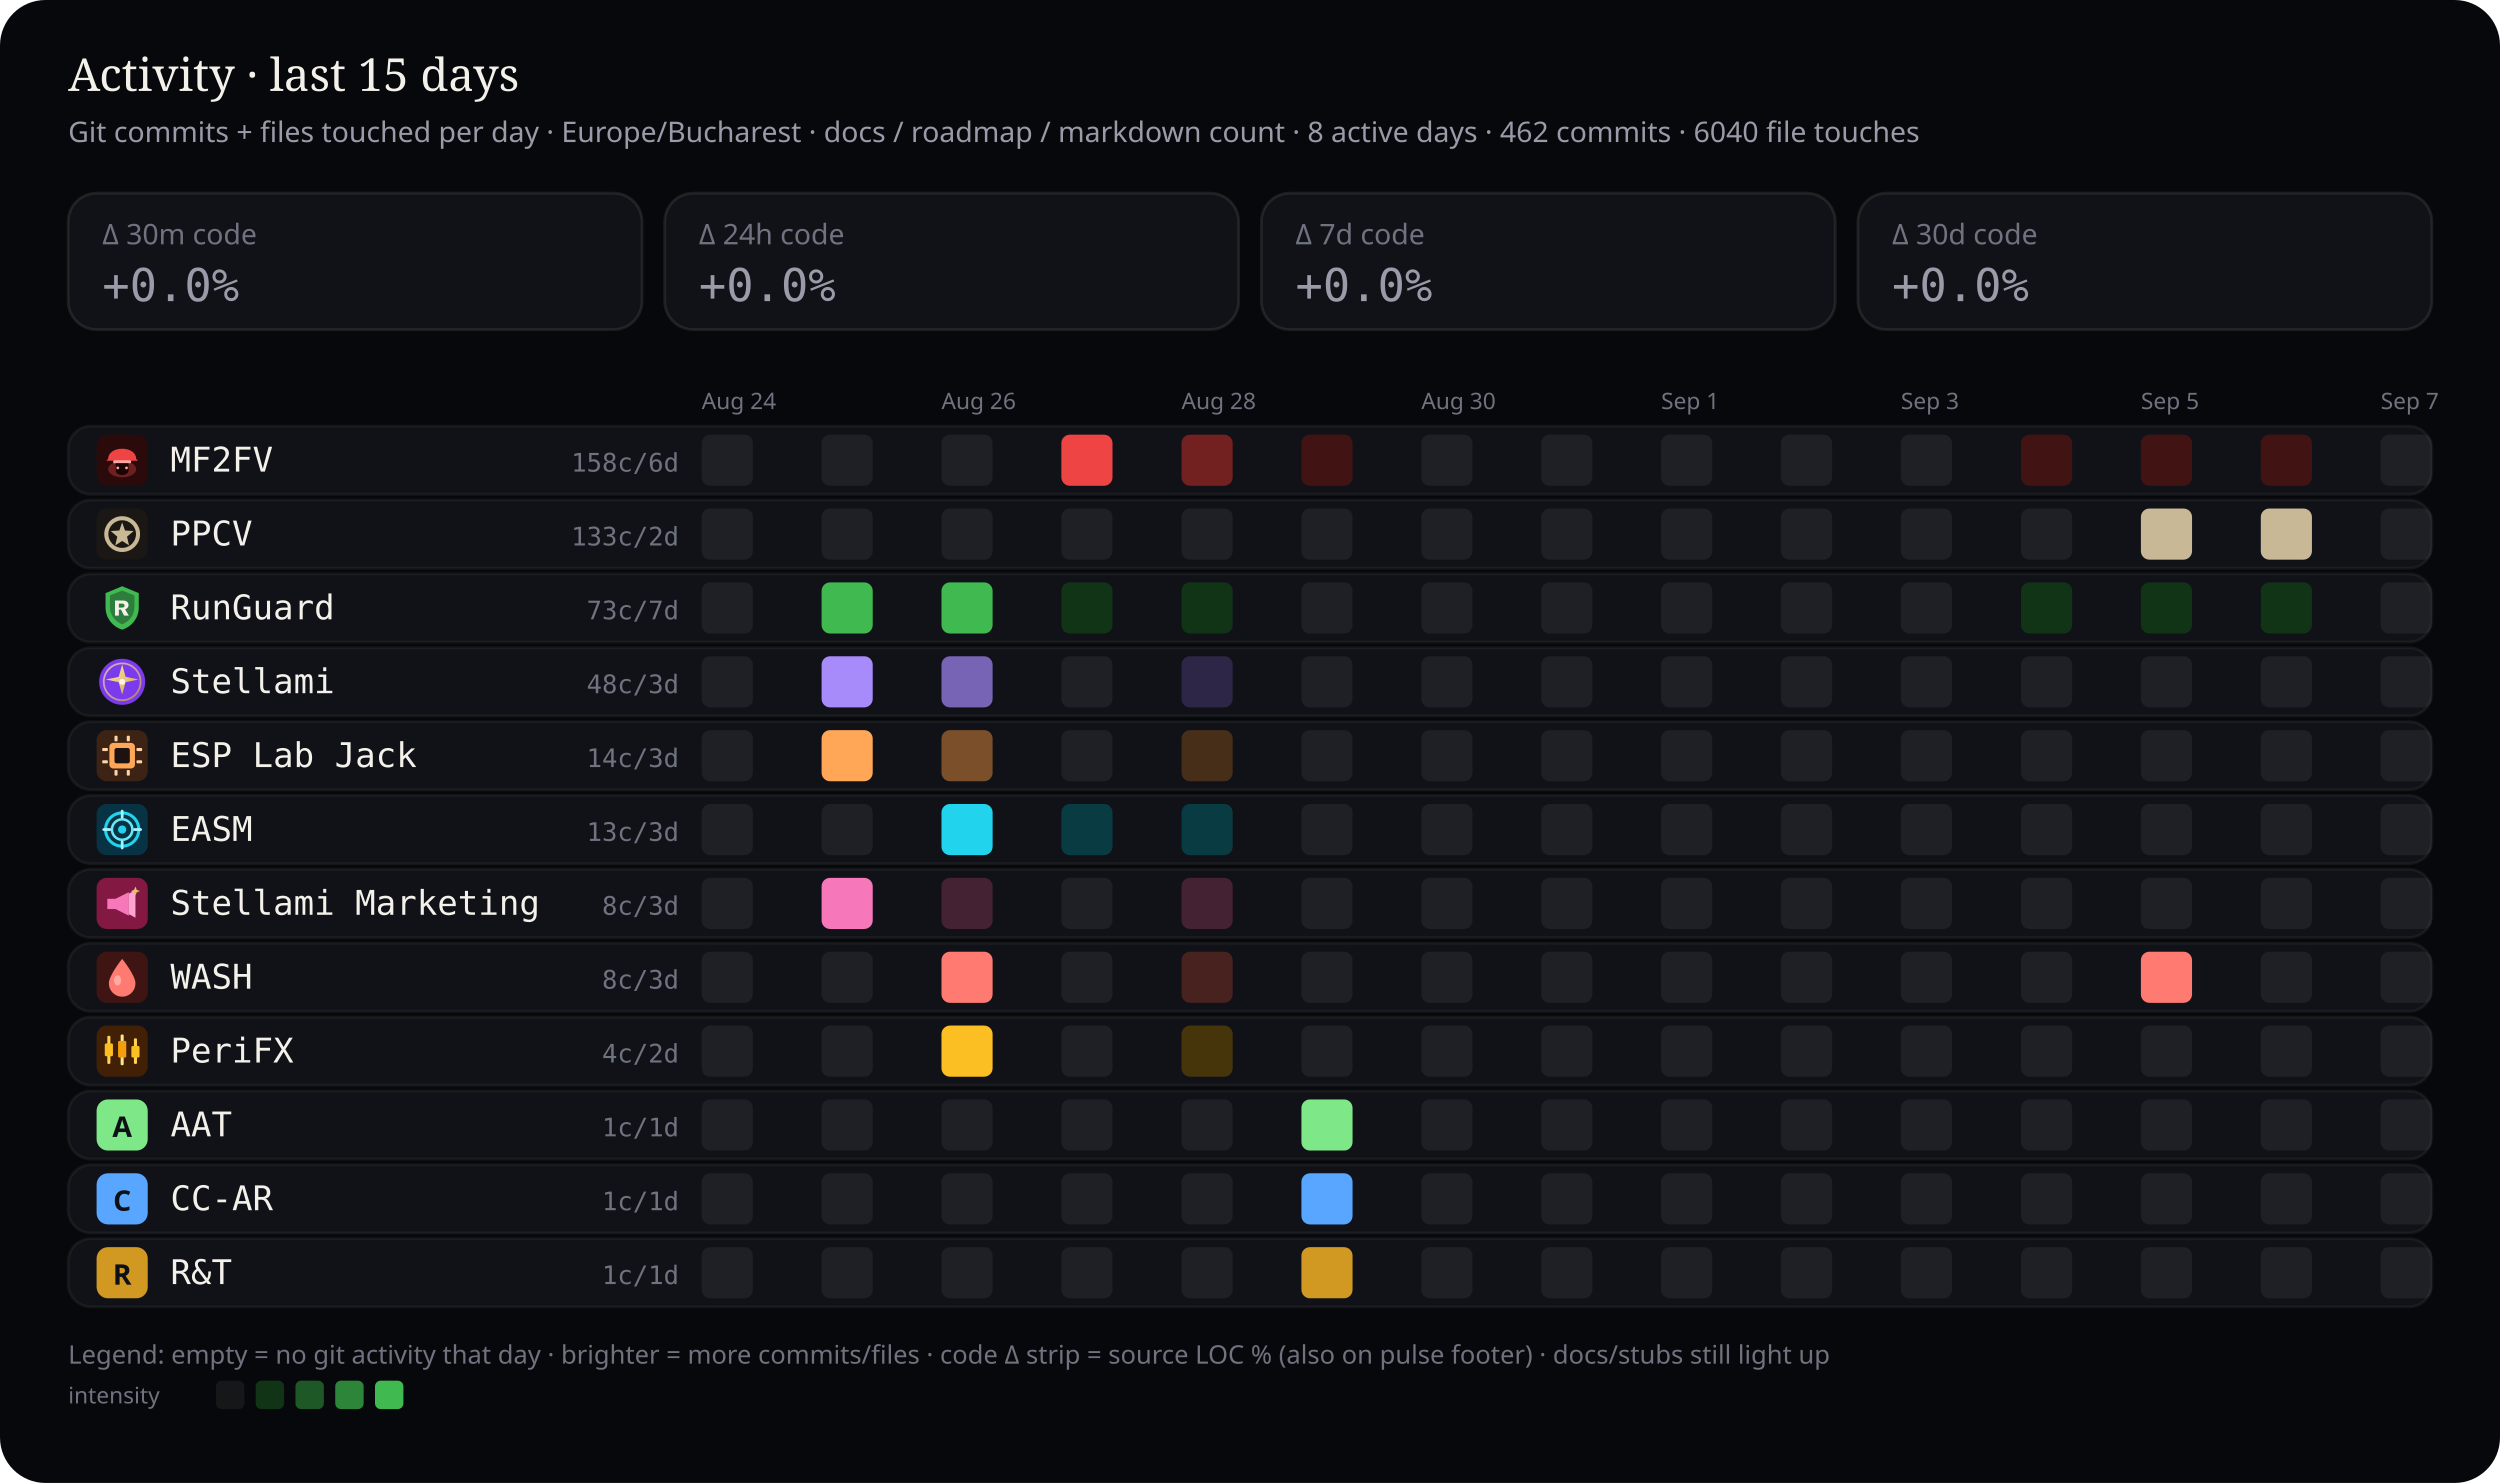
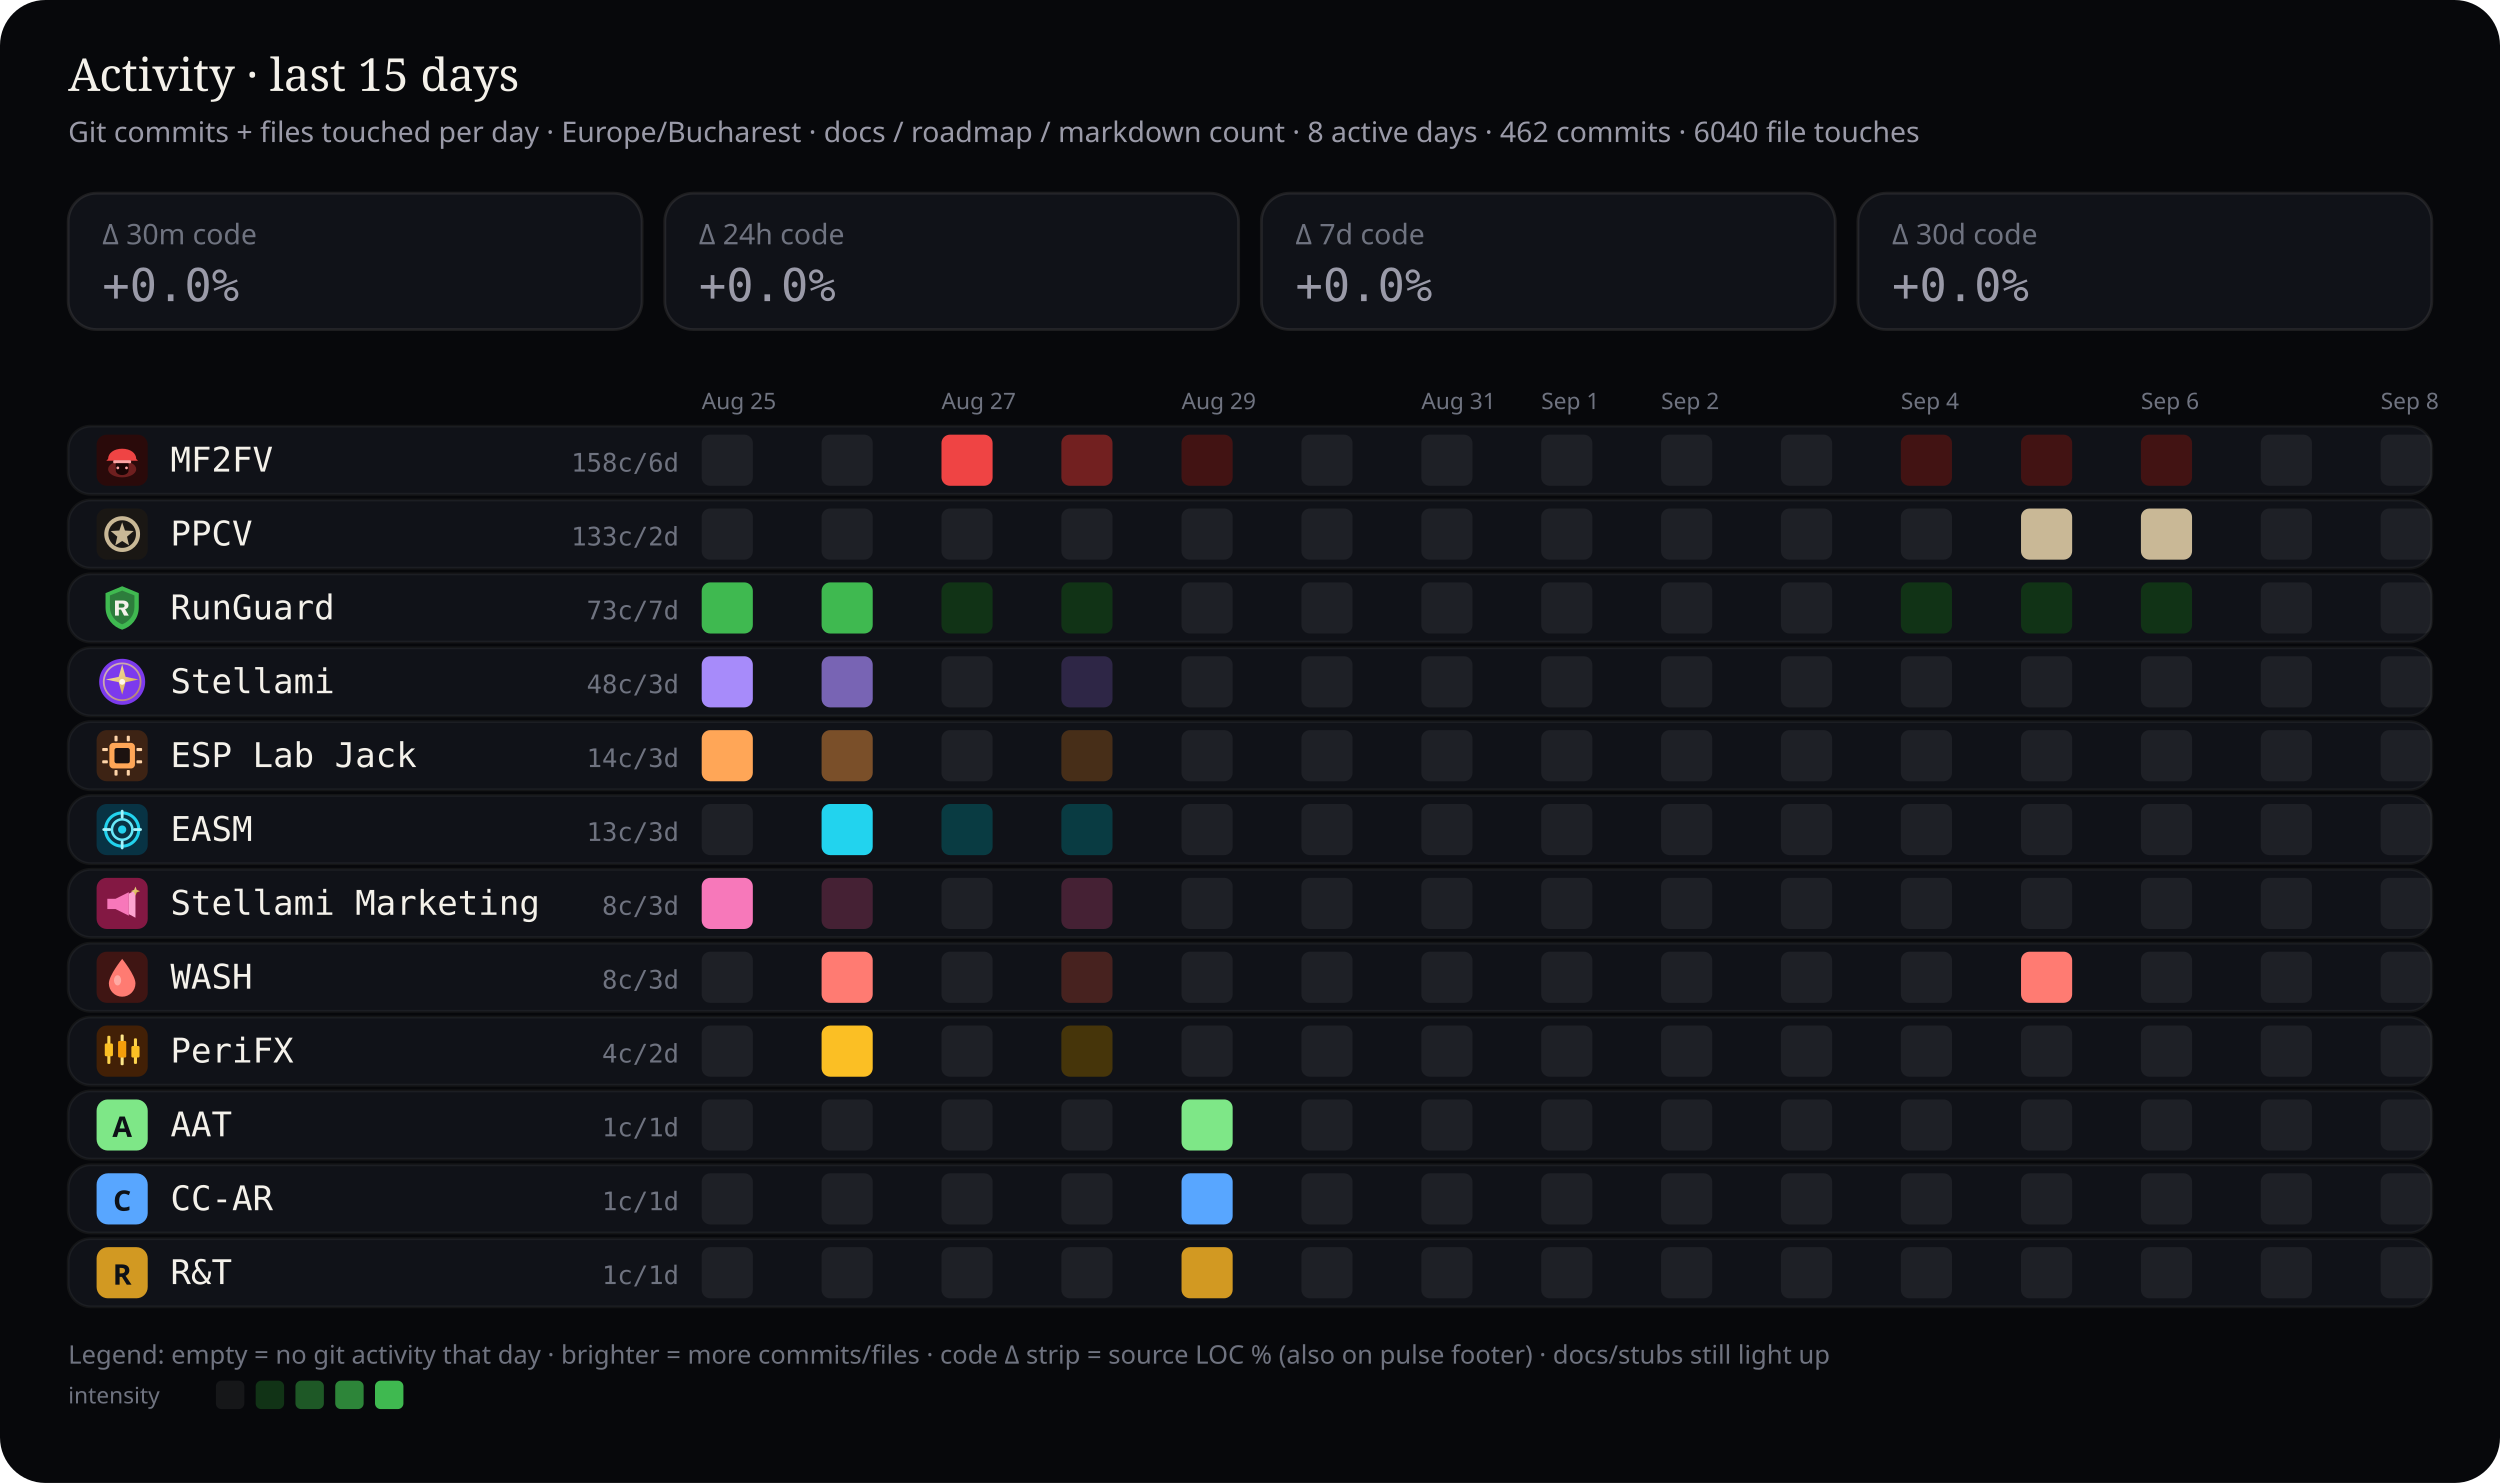
<svg xmlns="http://www.w3.org/2000/svg" viewBox="0 0 880 522" width="880" height="522" role="img" aria-label="Work activity last 15 days by stream — commits and files touched">
  <rect width="880" height="522" rx="16" fill="#07080b" />
  <text x="24" y="32" fill="#f4f1ea" font-size="16" font-family="ui-serif, Georgia, serif">Activity · last 15 days</text>
  <text x="24" y="50" fill="#9a9aa8" font-size="10" font-family="ui-sans-serif, system-ui, sans-serif">Git commits + files touched per day · Europe/Bucharest · docs / roadmap / markdown count · 8 active days · 462 commits · 6040 file touches</text>
  <defs>
    <clipPath id="wc-stream-label">
      <rect x="60.0" y="0" width="132.5" height="522" />
    </clipPath>
  </defs>
  <rect x="24" y="68" width="202" height="48" rx="10" fill="#101218" stroke="rgba(232,228,214,0.10)" />
  <text x="36" y="86" fill="#6f7380" font-size="10" font-family="ui-sans-serif, system-ui, sans-serif">Δ 30m code</text>
  <text x="36" y="106" fill="#9a9aa8" font-size="16" font-family="ui-monospace, SFMono-Regular, monospace">+0.0%</text>
  <rect x="234" y="68" width="202" height="48" rx="10" fill="#101218" stroke="rgba(232,228,214,0.10)" />
  <text x="246" y="86" fill="#6f7380" font-size="10" font-family="ui-sans-serif, system-ui, sans-serif">Δ 24h code</text>
  <text x="246" y="106" fill="#9a9aa8" font-size="16" font-family="ui-monospace, SFMono-Regular, monospace">+0.0%</text>
  <rect x="444" y="68" width="202" height="48" rx="10" fill="#101218" stroke="rgba(232,228,214,0.10)" />
  <text x="456" y="86" fill="#6f7380" font-size="10" font-family="ui-sans-serif, system-ui, sans-serif">Δ 7d code</text>
  <text x="456" y="106" fill="#9a9aa8" font-size="16" font-family="ui-monospace, SFMono-Regular, monospace">+0.0%</text>
  <rect x="654" y="68" width="202" height="48" rx="10" fill="#101218" stroke="rgba(232,228,214,0.10)" />
  <text x="666" y="86" fill="#6f7380" font-size="10" font-family="ui-sans-serif, system-ui, sans-serif">Δ 30d code</text>
  <text x="666" y="106" fill="#9a9aa8" font-size="16" font-family="ui-monospace, SFMono-Regular, monospace">+0.0%</text>
-   <text x="247.0" y="144" fill="#6f7380" font-size="8" font-family="ui-sans-serif, system-ui, sans-serif">Aug 24</text>
-   <text x="331.4" y="144" fill="#6f7380" font-size="8" font-family="ui-sans-serif, system-ui, sans-serif">Aug 26</text>
-   <text x="415.9" y="144" fill="#6f7380" font-size="8" font-family="ui-sans-serif, system-ui, sans-serif">Aug 28</text>
-   <text x="500.3" y="144" fill="#6f7380" font-size="8" font-family="ui-sans-serif, system-ui, sans-serif">Aug 30</text>
-   <text x="584.7" y="144" fill="#6f7380" font-size="8" font-family="ui-sans-serif, system-ui, sans-serif">Sep 1</text>
-   <text x="669.1" y="144" fill="#6f7380" font-size="8" font-family="ui-sans-serif, system-ui, sans-serif">Sep 3</text>
-   <text x="753.6" y="144" fill="#6f7380" font-size="8" font-family="ui-sans-serif, system-ui, sans-serif">Sep 5</text>
-   <text x="838.0" y="144" fill="#6f7380" font-size="8" font-family="ui-sans-serif, system-ui, sans-serif">Sep 7</text>
+   <text x="247.0" y="144" fill="#6f7380" font-size="8" font-family="ui-sans-serif, system-ui, sans-serif">Aug 25</text>
+   <text x="331.4" y="144" fill="#6f7380" font-size="8" font-family="ui-sans-serif, system-ui, sans-serif">Aug 27</text>
+   <text x="415.9" y="144" fill="#6f7380" font-size="8" font-family="ui-sans-serif, system-ui, sans-serif">Aug 29</text>
+   <text x="500.3" y="144" fill="#6f7380" font-size="8" font-family="ui-sans-serif, system-ui, sans-serif">Aug 31</text>
+   <text x="542.5" y="144" fill="#6f7380" font-size="8" font-family="ui-sans-serif, system-ui, sans-serif">Sep 1</text>
+   <text x="584.7" y="144" fill="#6f7380" font-size="8" font-family="ui-sans-serif, system-ui, sans-serif">Sep 2</text>
+   <text x="669.1" y="144" fill="#6f7380" font-size="8" font-family="ui-sans-serif, system-ui, sans-serif">Sep 4</text>
+   <text x="753.6" y="144" fill="#6f7380" font-size="8" font-family="ui-sans-serif, system-ui, sans-serif">Sep 6</text>
+   <text x="838.0" y="144" fill="#6f7380" font-size="8" font-family="ui-sans-serif, system-ui, sans-serif">Sep 8</text>
  <rect x="24" y="150" width="832" height="24" rx="8" fill="#101218" stroke="rgba(232,228,214,0.06)" />
  <g id="stream_logo_mf2fv" class="stream_logo" data-stream="mf2fv" transform="translate(34.0,153.0) scale(0.9)" opacity="1.0">
    <rect width="20" height="20" rx="4" fill="#2a0a0a" />
    <ellipse cx="10" cy="13.5" rx="5.5" ry="3.2" fill="#ef4444" opacity=".35" />
    <path fill="#ef4444" d="M4.5 9.5 C4.5 7.2 6.8 5.5 10 5.5 S15.5 7.2 15.5 9.5 L16.2 10.2 H3.8 Z" />
    <rect x="6.5" y="10" width="7" height="1.2" rx="0.4" fill="#fca5a5" />
    <path fill="#1a0505" d="M7.5 11.2 h5 v2.8 c0 1-1.1 1.8-2.5 1.8 s-2.5-.8-2.5-1.8 v-2.8z" />
    <circle cx="8.3" cy="13" r="0.55" fill="#fca5a5" />
    <circle cx="11.7" cy="13" r="0.55" fill="#fca5a5" />
  </g>
  <use class="stream_logo" data-stream="mf2fv" href="#stream_logo_mf2fv" x="34.0" y="153.0" width="18" height="18" opacity="0" />
  <text x="60" y="166" fill="#f4f1ea" font-size="12" font-family="ui-monospace, SFMono-Regular, monospace" clip-path="url(#wc-stream-label)">MF2FV</text>
  <text x="239" y="166" fill="#6f7380" font-size="9" text-anchor="end" font-family="ui-monospace, SFMono-Regular, monospace">158c/6d</text>
  <rect x="247.0" y="153.0" width="18.0" height="18.0" rx="3" fill="rgba(255,255,255,0.06)" />
  <rect x="289.2" y="153.0" width="18.0" height="18.0" rx="3" fill="rgba(255,255,255,0.06)" />
-   <rect x="331.4" y="153.0" width="18.0" height="18.0" rx="3" fill="rgba(255,255,255,0.06)" />
-   <rect x="373.6" y="153.0" width="18.0" height="18.0" rx="3" fill="#ef4444" />
-   <rect x="415.9" y="153.0" width="18.0" height="18.0" rx="3" fill="#722020" />
-   <rect x="458.1" y="153.0" width="18.0" height="18.0" rx="3" fill="#421313" />
+   <rect x="331.4" y="153.0" width="18.0" height="18.0" rx="3" fill="#ef4444" />
+   <rect x="373.6" y="153.0" width="18.0" height="18.0" rx="3" fill="#722020" />
+   <rect x="415.9" y="153.0" width="18.0" height="18.0" rx="3" fill="#421313" />
+   <rect x="458.1" y="153.0" width="18.0" height="18.0" rx="3" fill="rgba(255,255,255,0.06)" />
  <rect x="500.3" y="153.0" width="18.0" height="18.0" rx="3" fill="rgba(255,255,255,0.06)" />
  <rect x="542.5" y="153.0" width="18.0" height="18.0" rx="3" fill="rgba(255,255,255,0.06)" />
  <rect x="584.7" y="153.0" width="18.0" height="18.0" rx="3" fill="rgba(255,255,255,0.06)" />
  <rect x="626.9" y="153.0" width="18.0" height="18.0" rx="3" fill="rgba(255,255,255,0.06)" />
-   <rect x="669.1" y="153.0" width="18.0" height="18.0" rx="3" fill="rgba(255,255,255,0.06)" />
+   <rect x="669.1" y="153.0" width="18.0" height="18.0" rx="3" fill="#421313" />
  <rect x="711.4" y="153.0" width="18.0" height="18.0" rx="3" fill="#421313" />
  <rect x="753.6" y="153.0" width="18.0" height="18.0" rx="3" fill="#421313" />
-   <rect x="795.8" y="153.0" width="18.0" height="18.0" rx="3" fill="#421313" />
+   <rect x="795.8" y="153.0" width="18.0" height="18.0" rx="3" fill="rgba(255,255,255,0.06)" />
  <rect x="838.0" y="153.0" width="18.0" height="18.0" rx="3" fill="rgba(255,255,255,0.06)" />
  <rect x="24" y="176" width="832" height="24" rx="8" fill="#101218" stroke="rgba(232,228,214,0.06)" />
  <g id="stream_logo_ppcv" class="stream_logo" data-stream="ppcv" transform="translate(34.0,179.0) scale(0.9)" opacity="1.0">
    <rect width="20" height="20" rx="4" fill="#1a1714" />
    <circle cx="10" cy="10" r="6.2" fill="none" stroke="#c9b896" stroke-width="1.6" />
    <path fill="#c9b896" d="M10 5.4 L11.1 8.6 L14.5 8.8 L11.9 11 L12.7 14.4 L10 12.7 L7.3 14.4 L8.1 11 L5.5 8.8 L8.9 8.6 Z" />
  </g>
  <use class="stream_logo" data-stream="ppcv" href="#stream_logo_ppcv" x="34.0" y="179.0" width="18" height="18" opacity="0" />
  <text x="60" y="192" fill="#f4f1ea" font-size="12" font-family="ui-monospace, SFMono-Regular, monospace" clip-path="url(#wc-stream-label)">PPCV</text>
  <text x="239" y="192" fill="#6f7380" font-size="9" text-anchor="end" font-family="ui-monospace, SFMono-Regular, monospace">133c/2d</text>
  <rect x="247.0" y="179.0" width="18.0" height="18.0" rx="3" fill="rgba(255,255,255,0.06)" />
  <rect x="289.2" y="179.0" width="18.0" height="18.0" rx="3" fill="rgba(255,255,255,0.06)" />
  <rect x="331.4" y="179.0" width="18.0" height="18.0" rx="3" fill="rgba(255,255,255,0.06)" />
  <rect x="373.6" y="179.0" width="18.0" height="18.0" rx="3" fill="rgba(255,255,255,0.06)" />
  <rect x="415.9" y="179.0" width="18.0" height="18.0" rx="3" fill="rgba(255,255,255,0.06)" />
  <rect x="458.1" y="179.0" width="18.0" height="18.0" rx="3" fill="rgba(255,255,255,0.06)" />
  <rect x="500.3" y="179.0" width="18.0" height="18.0" rx="3" fill="rgba(255,255,255,0.06)" />
  <rect x="542.5" y="179.0" width="18.0" height="18.0" rx="3" fill="rgba(255,255,255,0.06)" />
  <rect x="584.7" y="179.0" width="18.0" height="18.0" rx="3" fill="rgba(255,255,255,0.06)" />
  <rect x="626.9" y="179.0" width="18.0" height="18.0" rx="3" fill="rgba(255,255,255,0.06)" />
  <rect x="669.1" y="179.0" width="18.0" height="18.0" rx="3" fill="rgba(255,255,255,0.06)" />
-   <rect x="711.4" y="179.0" width="18.0" height="18.0" rx="3" fill="rgba(255,255,255,0.06)" />
+   <rect x="711.4" y="179.0" width="18.0" height="18.0" rx="3" fill="#c9b896" />
  <rect x="753.6" y="179.0" width="18.0" height="18.0" rx="3" fill="#c9b896" />
-   <rect x="795.8" y="179.0" width="18.0" height="18.0" rx="3" fill="#c9b896" />
+   <rect x="795.8" y="179.0" width="18.0" height="18.0" rx="3" fill="rgba(255,255,255,0.06)" />
  <rect x="838.0" y="179.0" width="18.0" height="18.0" rx="3" fill="rgba(255,255,255,0.06)" />
  <rect x="24" y="202" width="832" height="24" rx="8" fill="#101218" stroke="rgba(232,228,214,0.06)" />
  <g id="stream_logo_runguard" class="stream_logo" data-stream="runguard" transform="translate(34.0,205.0) scale(0.9)" opacity="1.0">
    <path fill="#3fb950" d="M10 1.5 L16.5 4.2 V9.8 C16.5 14.1 13.6 17.4 10 18.5 C6.4 17.4 3.5 14.1 3.5 9.8 V4.2 Z" />
    <path fill="#0d1117" fill-opacity=".35" d="M10 3.2 L14.8 5.1 V9.7 C14.8 12.9 12.6 15.4 10 16.4 C7.4 15.4 5.2 12.9 5.2 9.7 V5.1 Z" />
    <path fill="#f4f1ea" d="M7.2 7.1h3.1c1.35 0 2.2.7 2.2 1.75 0 .85-.5 1.45-1.35 1.65L12.6 13h-1.85l-1.2-2.35H8.7V13H7.2V7.1zm1.5 1.2v1.55h1.35c.55 0 .9-.28.9-.75s-.35-.8-.9-.8H8.7z" />
  </g>
  <use class="stream_logo" data-stream="runguard" href="#stream_logo_runguard" x="34.0" y="205.0" width="18" height="18" opacity="0" />
  <text x="60" y="218" fill="#f4f1ea" font-size="12" font-family="ui-monospace, SFMono-Regular, monospace" clip-path="url(#wc-stream-label)">RunGuard</text>
  <text x="239" y="218" fill="#6f7380" font-size="9" text-anchor="end" font-family="ui-monospace, SFMono-Regular, monospace">73c/7d</text>
-   <rect x="247.0" y="205.0" width="18.0" height="18.0" rx="3" fill="rgba(255,255,255,0.06)" />
+   <rect x="247.0" y="205.0" width="18.0" height="18.0" rx="3" fill="#3fb950" />
  <rect x="289.2" y="205.0" width="18.0" height="18.0" rx="3" fill="#3fb950" />
-   <rect x="331.4" y="205.0" width="18.0" height="18.0" rx="3" fill="#3fb950" />
+   <rect x="331.4" y="205.0" width="18.0" height="18.0" rx="3" fill="#113316" />
  <rect x="373.6" y="205.0" width="18.0" height="18.0" rx="3" fill="#113316" />
-   <rect x="415.9" y="205.0" width="18.0" height="18.0" rx="3" fill="#113316" />
+   <rect x="415.9" y="205.0" width="18.0" height="18.0" rx="3" fill="rgba(255,255,255,0.06)" />
  <rect x="458.1" y="205.0" width="18.0" height="18.0" rx="3" fill="rgba(255,255,255,0.06)" />
  <rect x="500.3" y="205.0" width="18.0" height="18.0" rx="3" fill="rgba(255,255,255,0.06)" />
  <rect x="542.5" y="205.0" width="18.0" height="18.0" rx="3" fill="rgba(255,255,255,0.06)" />
  <rect x="584.7" y="205.0" width="18.0" height="18.0" rx="3" fill="rgba(255,255,255,0.06)" />
  <rect x="626.9" y="205.0" width="18.0" height="18.0" rx="3" fill="rgba(255,255,255,0.06)" />
-   <rect x="669.1" y="205.0" width="18.0" height="18.0" rx="3" fill="rgba(255,255,255,0.06)" />
+   <rect x="669.1" y="205.0" width="18.0" height="18.0" rx="3" fill="#113316" />
  <rect x="711.4" y="205.0" width="18.0" height="18.0" rx="3" fill="#113316" />
  <rect x="753.6" y="205.0" width="18.0" height="18.0" rx="3" fill="#113316" />
-   <rect x="795.8" y="205.0" width="18.0" height="18.0" rx="3" fill="#113316" />
+   <rect x="795.8" y="205.0" width="18.0" height="18.0" rx="3" fill="rgba(255,255,255,0.06)" />
  <rect x="838.0" y="205.0" width="18.0" height="18.0" rx="3" fill="rgba(255,255,255,0.06)" />
  <rect x="24" y="228" width="832" height="24" rx="8" fill="#101218" stroke="rgba(232,228,214,0.06)" />
  <g id="stream_logo_stellami" class="stream_logo" data-stream="stellami" transform="translate(34.0,231.0) scale(0.9)" opacity="1.0">
    <defs>
      <linearGradient id="stream_logo_stellami-stellami-gold" x1="0%" y1="0%" x2="100%" y2="100%">
        <stop offset="0%" stop-color="#f5e6a8" />
        <stop offset="55%" stop-color="#e8c57a" />
        <stop offset="100%" stop-color="#c9a227" />
      </linearGradient>
    </defs>
    <circle cx="10" cy="10" r="9" fill="#7c3aed" />
    <circle cx="10" cy="10" r="7.2" fill="none" stroke="url(#stream_logo_stellami-stellami-gold)" stroke-width="0.7" opacity=".7" />
    <path fill="url(#stream_logo_stellami-stellami-gold)" d="M10 3.2 L11.35 8.05 L16.4 9.1 L11.35 10.15 L10 15 L8.65 10.15 L3.6 9.1 L8.65 8.05 Z" />
    <circle cx="10" cy="10" r="1.15" fill="#fff8e8" />
  </g>
  <use class="stream_logo" data-stream="stellami" href="#stream_logo_stellami" x="34.0" y="231.0" width="18" height="18" opacity="0" />
  <text x="60" y="244" fill="#f4f1ea" font-size="12" font-family="ui-monospace, SFMono-Regular, monospace" clip-path="url(#wc-stream-label)">Stellami</text>
  <text x="239" y="244" fill="#6f7380" font-size="9" text-anchor="end" font-family="ui-monospace, SFMono-Regular, monospace">48c/3d</text>
-   <rect x="247.0" y="231.0" width="18.0" height="18.0" rx="3" fill="rgba(255,255,255,0.06)" />
-   <rect x="289.2" y="231.0" width="18.0" height="18.0" rx="3" fill="#a78bfa" />
-   <rect x="331.4" y="231.0" width="18.0" height="18.0" rx="3" fill="#7864b4" />
-   <rect x="373.6" y="231.0" width="18.0" height="18.0" rx="3" fill="rgba(255,255,255,0.06)" />
-   <rect x="415.9" y="231.0" width="18.0" height="18.0" rx="3" fill="#2e2646" />
+   <rect x="247.0" y="231.0" width="18.0" height="18.0" rx="3" fill="#a78bfa" />
+   <rect x="289.2" y="231.0" width="18.0" height="18.0" rx="3" fill="#7864b4" />
+   <rect x="331.4" y="231.0" width="18.0" height="18.0" rx="3" fill="rgba(255,255,255,0.06)" />
+   <rect x="373.6" y="231.0" width="18.0" height="18.0" rx="3" fill="#2e2646" />
+   <rect x="415.9" y="231.0" width="18.0" height="18.0" rx="3" fill="rgba(255,255,255,0.06)" />
  <rect x="458.1" y="231.0" width="18.0" height="18.0" rx="3" fill="rgba(255,255,255,0.06)" />
  <rect x="500.3" y="231.0" width="18.0" height="18.0" rx="3" fill="rgba(255,255,255,0.06)" />
  <rect x="542.5" y="231.0" width="18.0" height="18.0" rx="3" fill="rgba(255,255,255,0.06)" />
  <rect x="584.7" y="231.0" width="18.0" height="18.0" rx="3" fill="rgba(255,255,255,0.06)" />
  <rect x="626.9" y="231.0" width="18.0" height="18.0" rx="3" fill="rgba(255,255,255,0.06)" />
  <rect x="669.1" y="231.0" width="18.0" height="18.0" rx="3" fill="rgba(255,255,255,0.06)" />
  <rect x="711.4" y="231.0" width="18.0" height="18.0" rx="3" fill="rgba(255,255,255,0.06)" />
  <rect x="753.6" y="231.0" width="18.0" height="18.0" rx="3" fill="rgba(255,255,255,0.06)" />
  <rect x="795.8" y="231.0" width="18.0" height="18.0" rx="3" fill="rgba(255,255,255,0.06)" />
  <rect x="838.0" y="231.0" width="18.0" height="18.0" rx="3" fill="rgba(255,255,255,0.06)" />
  <rect x="24" y="254" width="832" height="24" rx="8" fill="#101218" stroke="rgba(232,228,214,0.06)" />
  <g id="stream_logo_esp-lab-jack" class="stream_logo" data-stream="esp-lab-jack" transform="translate(34.0,257.0) scale(0.9)" opacity="1.0">
    <rect width="20" height="20" rx="4" fill="#3d2314" />
    <rect x="5" y="5" width="10" height="10" rx="1.5" fill="#ffa657" />
    <rect x="7" y="7" width="6" height="6" rx="0.8" fill="#1c1210" />
    <rect x="2.2" y="7" width="2.2" height="1.2" rx="0.3" fill="#ffd4a8" />
    <rect x="2.2" y="11.8" width="2.2" height="1.2" rx="0.3" fill="#ffd4a8" />
    <rect x="15.6" y="7" width="2.2" height="1.2" rx="0.3" fill="#ffd4a8" />
    <rect x="15.6" y="11.8" width="2.2" height="1.2" rx="0.3" fill="#ffd4a8" />
    <rect x="7" y="2.2" width="1.2" height="2.2" rx="0.3" fill="#ffd4a8" />
    <rect x="11.8" y="2.2" width="1.2" height="2.2" rx="0.3" fill="#ffd4a8" />
    <rect x="7" y="15.6" width="1.2" height="2.2" rx="0.3" fill="#ffd4a8" />
    <rect x="11.8" y="15.6" width="1.2" height="2.2" rx="0.3" fill="#ffd4a8" />
  </g>
  <use class="stream_logo" data-stream="esp-lab-jack" href="#stream_logo_esp-lab-jack" x="34.0" y="257.0" width="18" height="18" opacity="0" />
  <text x="60" y="270" fill="#f4f1ea" font-size="12" font-family="ui-monospace, SFMono-Regular, monospace" clip-path="url(#wc-stream-label)">ESP Lab Jack</text>
  <text x="239" y="270" fill="#6f7380" font-size="9" text-anchor="end" font-family="ui-monospace, SFMono-Regular, monospace">14c/3d</text>
-   <rect x="247.0" y="257.0" width="18.0" height="18.0" rx="3" fill="rgba(255,255,255,0.06)" />
-   <rect x="289.2" y="257.0" width="18.0" height="18.0" rx="3" fill="#ffa657" />
-   <rect x="331.4" y="257.0" width="18.0" height="18.0" rx="3" fill="#7a4f29" />
-   <rect x="373.6" y="257.0" width="18.0" height="18.0" rx="3" fill="rgba(255,255,255,0.06)" />
-   <rect x="415.9" y="257.0" width="18.0" height="18.0" rx="3" fill="#472e18" />
+   <rect x="247.0" y="257.0" width="18.0" height="18.0" rx="3" fill="#ffa657" />
+   <rect x="289.2" y="257.0" width="18.0" height="18.0" rx="3" fill="#7a4f29" />
+   <rect x="331.4" y="257.0" width="18.0" height="18.0" rx="3" fill="rgba(255,255,255,0.06)" />
+   <rect x="373.6" y="257.0" width="18.0" height="18.0" rx="3" fill="#472e18" />
+   <rect x="415.9" y="257.0" width="18.0" height="18.0" rx="3" fill="rgba(255,255,255,0.06)" />
  <rect x="458.1" y="257.0" width="18.0" height="18.0" rx="3" fill="rgba(255,255,255,0.06)" />
  <rect x="500.3" y="257.0" width="18.0" height="18.0" rx="3" fill="rgba(255,255,255,0.06)" />
  <rect x="542.5" y="257.0" width="18.0" height="18.0" rx="3" fill="rgba(255,255,255,0.06)" />
  <rect x="584.7" y="257.0" width="18.0" height="18.0" rx="3" fill="rgba(255,255,255,0.06)" />
  <rect x="626.9" y="257.0" width="18.0" height="18.0" rx="3" fill="rgba(255,255,255,0.06)" />
  <rect x="669.1" y="257.0" width="18.0" height="18.0" rx="3" fill="rgba(255,255,255,0.06)" />
  <rect x="711.4" y="257.0" width="18.0" height="18.0" rx="3" fill="rgba(255,255,255,0.06)" />
  <rect x="753.6" y="257.0" width="18.0" height="18.0" rx="3" fill="rgba(255,255,255,0.06)" />
  <rect x="795.8" y="257.0" width="18.0" height="18.0" rx="3" fill="rgba(255,255,255,0.06)" />
  <rect x="838.0" y="257.0" width="18.0" height="18.0" rx="3" fill="rgba(255,255,255,0.06)" />
  <rect x="24" y="280" width="832" height="24" rx="8" fill="#101218" stroke="rgba(232,228,214,0.06)" />
  <g id="stream_logo_easm" class="stream_logo" data-stream="easm" transform="translate(34.0,283.0) scale(0.9)" opacity="1.0">
    <rect width="20" height="20" rx="4" fill="#083344" />
    <circle cx="10" cy="10" r="6.5" fill="none" stroke="#22d3ee" stroke-width="1.2" />
    <circle cx="10" cy="10" r="4" fill="none" stroke="#67e8f9" stroke-width="1" />
    <circle cx="10" cy="10" r="1.6" fill="#22d3ee" />
    <path d="M10 2.8 V5.2 M10 14.8 V17.2 M2.8 10 H5.2 M14.8 10 H17.2" stroke="#a5f3fc" stroke-width="1.1" stroke-linecap="round" />
  </g>
  <use class="stream_logo" data-stream="easm" href="#stream_logo_easm" x="34.0" y="283.0" width="18" height="18" opacity="0" />
  <text x="60" y="296" fill="#f4f1ea" font-size="12" font-family="ui-monospace, SFMono-Regular, monospace" clip-path="url(#wc-stream-label)">EASM</text>
  <text x="239" y="296" fill="#6f7380" font-size="9" text-anchor="end" font-family="ui-monospace, SFMono-Regular, monospace">13c/3d</text>
  <rect x="247.0" y="283.0" width="18.0" height="18.0" rx="3" fill="rgba(255,255,255,0.06)" />
-   <rect x="289.2" y="283.0" width="18.0" height="18.0" rx="3" fill="rgba(255,255,255,0.06)" />
-   <rect x="331.4" y="283.0" width="18.0" height="18.0" rx="3" fill="#22d3ee" />
+   <rect x="289.2" y="283.0" width="18.0" height="18.0" rx="3" fill="#22d3ee" />
+   <rect x="331.4" y="283.0" width="18.0" height="18.0" rx="3" fill="#093b42" />
  <rect x="373.6" y="283.0" width="18.0" height="18.0" rx="3" fill="#093b42" />
-   <rect x="415.9" y="283.0" width="18.0" height="18.0" rx="3" fill="#093b42" />
+   <rect x="415.9" y="283.0" width="18.0" height="18.0" rx="3" fill="rgba(255,255,255,0.06)" />
  <rect x="458.1" y="283.0" width="18.0" height="18.0" rx="3" fill="rgba(255,255,255,0.06)" />
  <rect x="500.3" y="283.0" width="18.0" height="18.0" rx="3" fill="rgba(255,255,255,0.06)" />
  <rect x="542.5" y="283.0" width="18.0" height="18.0" rx="3" fill="rgba(255,255,255,0.06)" />
  <rect x="584.7" y="283.0" width="18.0" height="18.0" rx="3" fill="rgba(255,255,255,0.06)" />
  <rect x="626.9" y="283.0" width="18.0" height="18.0" rx="3" fill="rgba(255,255,255,0.06)" />
  <rect x="669.1" y="283.0" width="18.0" height="18.0" rx="3" fill="rgba(255,255,255,0.06)" />
  <rect x="711.4" y="283.0" width="18.0" height="18.0" rx="3" fill="rgba(255,255,255,0.06)" />
  <rect x="753.6" y="283.0" width="18.0" height="18.0" rx="3" fill="rgba(255,255,255,0.06)" />
  <rect x="795.8" y="283.0" width="18.0" height="18.0" rx="3" fill="rgba(255,255,255,0.06)" />
  <rect x="838.0" y="283.0" width="18.0" height="18.0" rx="3" fill="rgba(255,255,255,0.06)" />
  <rect x="24" y="306" width="832" height="24" rx="8" fill="#101218" stroke="rgba(232,228,214,0.06)" />
  <g id="stream_logo_stellami-marketing" class="stream_logo" data-stream="stellami-marketing" transform="translate(34.0,309.0) scale(0.9)" opacity="1.0">
    <defs>
      <linearGradient id="stream_logo_stellami-marketing-smkt-gold" x1="0%" y1="0%" x2="100%" y2="100%">
        <stop offset="0%" stop-color="#f5e6a8" />
        <stop offset="100%" stop-color="#c9a227" />
      </linearGradient>
    </defs>
    <rect width="20" height="20" rx="4" fill="#831843" />
    <path fill="#f778ba" d="M4.2 8.2h3.2l5.2-2.6v9.2l-5.2-2.6H4.2z" />
    <path fill="#fda4d0" d="M12.6 6.2l2.6-1.4v10.8l-2.6-1.4z" />
    <path fill="url(#stream_logo_stellami-marketing-smkt-gold)" d="M15.2 3.4 L15.7 4.7 L17 5.2 L15.7 5.7 L15.2 7 L14.7 5.7 L13.4 5.2 L14.7 4.7 Z" />
  </g>
  <use class="stream_logo" data-stream="stellami-marketing" href="#stream_logo_stellami-marketing" x="34.0" y="309.0" width="18" height="18" opacity="0" />
  <text x="60" y="322" fill="#f4f1ea" font-size="12" font-family="ui-monospace, SFMono-Regular, monospace" clip-path="url(#wc-stream-label)">Stellami Marketing</text>
  <text x="239" y="322" fill="#6f7380" font-size="9" text-anchor="end" font-family="ui-monospace, SFMono-Regular, monospace">8c/3d</text>
-   <rect x="247.0" y="309.0" width="18.0" height="18.0" rx="3" fill="rgba(255,255,255,0.06)" />
-   <rect x="289.2" y="309.0" width="18.0" height="18.0" rx="3" fill="#f778ba" />
-   <rect x="331.4" y="309.0" width="18.0" height="18.0" rx="3" fill="#452134" />
-   <rect x="373.6" y="309.0" width="18.0" height="18.0" rx="3" fill="rgba(255,255,255,0.06)" />
-   <rect x="415.9" y="309.0" width="18.0" height="18.0" rx="3" fill="#452134" />
+   <rect x="247.0" y="309.0" width="18.0" height="18.0" rx="3" fill="#f778ba" />
+   <rect x="289.2" y="309.0" width="18.0" height="18.0" rx="3" fill="#452134" />
+   <rect x="331.4" y="309.0" width="18.0" height="18.0" rx="3" fill="rgba(255,255,255,0.06)" />
+   <rect x="373.6" y="309.0" width="18.0" height="18.0" rx="3" fill="#452134" />
+   <rect x="415.9" y="309.0" width="18.0" height="18.0" rx="3" fill="rgba(255,255,255,0.06)" />
  <rect x="458.1" y="309.0" width="18.0" height="18.0" rx="3" fill="rgba(255,255,255,0.06)" />
  <rect x="500.3" y="309.0" width="18.0" height="18.0" rx="3" fill="rgba(255,255,255,0.06)" />
  <rect x="542.5" y="309.0" width="18.0" height="18.0" rx="3" fill="rgba(255,255,255,0.06)" />
  <rect x="584.7" y="309.0" width="18.0" height="18.0" rx="3" fill="rgba(255,255,255,0.06)" />
  <rect x="626.9" y="309.0" width="18.0" height="18.0" rx="3" fill="rgba(255,255,255,0.06)" />
  <rect x="669.1" y="309.0" width="18.0" height="18.0" rx="3" fill="rgba(255,255,255,0.06)" />
  <rect x="711.4" y="309.0" width="18.0" height="18.0" rx="3" fill="rgba(255,255,255,0.06)" />
  <rect x="753.6" y="309.0" width="18.0" height="18.0" rx="3" fill="rgba(255,255,255,0.06)" />
  <rect x="795.8" y="309.0" width="18.0" height="18.0" rx="3" fill="rgba(255,255,255,0.06)" />
  <rect x="838.0" y="309.0" width="18.0" height="18.0" rx="3" fill="rgba(255,255,255,0.06)" />
  <rect x="24" y="332" width="832" height="24" rx="8" fill="#101218" stroke="rgba(232,228,214,0.06)" />
  <g id="stream_logo_wash" class="stream_logo" data-stream="wash" transform="translate(34.0,335.0) scale(0.9)" opacity="1.0">
    <rect width="20" height="20" rx="4" fill="#3f1513" />
    <path fill="#ff7b72" d="M10 2.8 C10 2.8 15.2 9.2 15.2 12.4 A5.2 5.2 0 0 1 4.8 12.4 C4.8 9.2 10 2.8 10 2.8 Z" />
    <ellipse cx="8.2" cy="11.2" rx="1.4" ry="2" fill="#ffd0cc" opacity=".55" />
  </g>
  <use class="stream_logo" data-stream="wash" href="#stream_logo_wash" x="34.0" y="335.0" width="18" height="18" opacity="0" />
  <text x="60" y="348" fill="#f4f1ea" font-size="12" font-family="ui-monospace, SFMono-Regular, monospace" clip-path="url(#wc-stream-label)">WASH</text>
  <text x="239" y="348" fill="#6f7380" font-size="9" text-anchor="end" font-family="ui-monospace, SFMono-Regular, monospace">8c/3d</text>
  <rect x="247.0" y="335.0" width="18.0" height="18.0" rx="3" fill="rgba(255,255,255,0.06)" />
-   <rect x="289.2" y="335.0" width="18.0" height="18.0" rx="3" fill="rgba(255,255,255,0.06)" />
-   <rect x="331.4" y="335.0" width="18.0" height="18.0" rx="3" fill="#ff7b72" />
-   <rect x="373.6" y="335.0" width="18.0" height="18.0" rx="3" fill="rgba(255,255,255,0.06)" />
-   <rect x="415.9" y="335.0" width="18.0" height="18.0" rx="3" fill="#47221f" />
+   <rect x="289.2" y="335.0" width="18.0" height="18.0" rx="3" fill="#ff7b72" />
+   <rect x="331.4" y="335.0" width="18.0" height="18.0" rx="3" fill="rgba(255,255,255,0.06)" />
+   <rect x="373.6" y="335.0" width="18.0" height="18.0" rx="3" fill="#47221f" />
+   <rect x="415.9" y="335.0" width="18.0" height="18.0" rx="3" fill="rgba(255,255,255,0.06)" />
  <rect x="458.1" y="335.0" width="18.0" height="18.0" rx="3" fill="rgba(255,255,255,0.06)" />
  <rect x="500.3" y="335.0" width="18.0" height="18.0" rx="3" fill="rgba(255,255,255,0.06)" />
  <rect x="542.5" y="335.0" width="18.0" height="18.0" rx="3" fill="rgba(255,255,255,0.06)" />
  <rect x="584.7" y="335.0" width="18.0" height="18.0" rx="3" fill="rgba(255,255,255,0.06)" />
  <rect x="626.9" y="335.0" width="18.0" height="18.0" rx="3" fill="rgba(255,255,255,0.06)" />
  <rect x="669.1" y="335.0" width="18.0" height="18.0" rx="3" fill="rgba(255,255,255,0.06)" />
-   <rect x="711.4" y="335.0" width="18.0" height="18.0" rx="3" fill="rgba(255,255,255,0.06)" />
-   <rect x="753.6" y="335.0" width="18.0" height="18.0" rx="3" fill="#ff7b72" />
+   <rect x="711.4" y="335.0" width="18.0" height="18.0" rx="3" fill="#ff7b72" />
+   <rect x="753.6" y="335.0" width="18.0" height="18.0" rx="3" fill="rgba(255,255,255,0.06)" />
  <rect x="795.8" y="335.0" width="18.0" height="18.0" rx="3" fill="rgba(255,255,255,0.06)" />
  <rect x="838.0" y="335.0" width="18.0" height="18.0" rx="3" fill="rgba(255,255,255,0.06)" />
  <rect x="24" y="358" width="832" height="24" rx="8" fill="#101218" stroke="rgba(232,228,214,0.06)" />
  <g id="stream_logo_peri" class="stream_logo" data-stream="peri" transform="translate(34.0,361.0) scale(0.9)" opacity="1.0">
    <rect width="20" height="20" rx="4" fill="#422006" />
    <rect x="4.2" y="4" width="1.2" height="11" rx="0.4" fill="#fcd34d" />
    <rect x="3.2" y="7" width="3.2" height="5" rx="0.5" fill="#fbbf24" />
    <rect x="9.4" y="3.5" width="1.2" height="12" rx="0.4" fill="#fde68a" />
    <rect x="8.4" y="6" width="3.2" height="6.5" rx="0.5" fill="#f59e0b" />
    <rect x="14.6" y="5" width="1.2" height="10" rx="0.4" fill="#fcd34d" />
    <rect x="13.6" y="8" width="3.2" height="4.5" rx="0.5" fill="#fbbf24" />
  </g>
  <use class="stream_logo" data-stream="peri" href="#stream_logo_peri" x="34.0" y="361.0" width="18" height="18" opacity="0" />
  <text x="60" y="374" fill="#f4f1ea" font-size="12" font-family="ui-monospace, SFMono-Regular, monospace" clip-path="url(#wc-stream-label)">PeriFX</text>
  <text x="239" y="374" fill="#6f7380" font-size="9" text-anchor="end" font-family="ui-monospace, SFMono-Regular, monospace">4c/2d</text>
  <rect x="247.0" y="361.0" width="18.0" height="18.0" rx="3" fill="rgba(255,255,255,0.06)" />
-   <rect x="289.2" y="361.0" width="18.0" height="18.0" rx="3" fill="rgba(255,255,255,0.06)" />
-   <rect x="331.4" y="361.0" width="18.0" height="18.0" rx="3" fill="#fbbf24" />
-   <rect x="373.6" y="361.0" width="18.0" height="18.0" rx="3" fill="rgba(255,255,255,0.06)" />
-   <rect x="415.9" y="361.0" width="18.0" height="18.0" rx="3" fill="#46350a" />
+   <rect x="289.2" y="361.0" width="18.0" height="18.0" rx="3" fill="#fbbf24" />
+   <rect x="331.4" y="361.0" width="18.0" height="18.0" rx="3" fill="rgba(255,255,255,0.06)" />
+   <rect x="373.6" y="361.0" width="18.0" height="18.0" rx="3" fill="#46350a" />
+   <rect x="415.9" y="361.0" width="18.0" height="18.0" rx="3" fill="rgba(255,255,255,0.06)" />
  <rect x="458.1" y="361.0" width="18.0" height="18.0" rx="3" fill="rgba(255,255,255,0.06)" />
  <rect x="500.3" y="361.0" width="18.0" height="18.0" rx="3" fill="rgba(255,255,255,0.06)" />
  <rect x="542.5" y="361.0" width="18.0" height="18.0" rx="3" fill="rgba(255,255,255,0.06)" />
  <rect x="584.7" y="361.0" width="18.0" height="18.0" rx="3" fill="rgba(255,255,255,0.06)" />
  <rect x="626.9" y="361.0" width="18.0" height="18.0" rx="3" fill="rgba(255,255,255,0.06)" />
  <rect x="669.1" y="361.0" width="18.0" height="18.0" rx="3" fill="rgba(255,255,255,0.06)" />
  <rect x="711.4" y="361.0" width="18.0" height="18.0" rx="3" fill="rgba(255,255,255,0.06)" />
  <rect x="753.6" y="361.0" width="18.0" height="18.0" rx="3" fill="rgba(255,255,255,0.06)" />
  <rect x="795.8" y="361.0" width="18.0" height="18.0" rx="3" fill="rgba(255,255,255,0.06)" />
  <rect x="838.0" y="361.0" width="18.0" height="18.0" rx="3" fill="rgba(255,255,255,0.06)" />
  <rect x="24" y="384" width="832" height="24" rx="8" fill="#101218" stroke="rgba(232,228,214,0.06)" />
  <g id="stream_logo_aat" class="stream_logo" data-stream="aat" opacity="1.0">
    <rect x="34.0" y="387.0" width="18" height="18" rx="4" fill="#7ee787" />
    <text x="43.0" y="400.2" text-anchor="middle" fill="#0d1117" font-size="10" font-family="ui-sans-serif, system-ui, sans-serif" font-weight="700">A</text>
  </g>
  <text x="60" y="400" fill="#f4f1ea" font-size="12" font-family="ui-monospace, SFMono-Regular, monospace" clip-path="url(#wc-stream-label)">AAT</text>
  <text x="239" y="400" fill="#6f7380" font-size="9" text-anchor="end" font-family="ui-monospace, SFMono-Regular, monospace">1c/1d</text>
  <rect x="247.0" y="387.0" width="18.0" height="18.0" rx="3" fill="rgba(255,255,255,0.06)" />
  <rect x="289.2" y="387.0" width="18.0" height="18.0" rx="3" fill="rgba(255,255,255,0.06)" />
  <rect x="331.4" y="387.0" width="18.0" height="18.0" rx="3" fill="rgba(255,255,255,0.06)" />
  <rect x="373.6" y="387.0" width="18.0" height="18.0" rx="3" fill="rgba(255,255,255,0.06)" />
-   <rect x="415.9" y="387.0" width="18.0" height="18.0" rx="3" fill="rgba(255,255,255,0.06)" />
-   <rect x="458.1" y="387.0" width="18.0" height="18.0" rx="3" fill="#7ee787" />
+   <rect x="415.9" y="387.0" width="18.0" height="18.0" rx="3" fill="#7ee787" />
+   <rect x="458.1" y="387.0" width="18.0" height="18.0" rx="3" fill="rgba(255,255,255,0.06)" />
  <rect x="500.3" y="387.0" width="18.0" height="18.0" rx="3" fill="rgba(255,255,255,0.06)" />
  <rect x="542.5" y="387.0" width="18.0" height="18.0" rx="3" fill="rgba(255,255,255,0.06)" />
  <rect x="584.7" y="387.0" width="18.0" height="18.0" rx="3" fill="rgba(255,255,255,0.06)" />
  <rect x="626.9" y="387.0" width="18.0" height="18.0" rx="3" fill="rgba(255,255,255,0.06)" />
  <rect x="669.1" y="387.0" width="18.0" height="18.0" rx="3" fill="rgba(255,255,255,0.06)" />
  <rect x="711.4" y="387.0" width="18.0" height="18.0" rx="3" fill="rgba(255,255,255,0.06)" />
  <rect x="753.6" y="387.0" width="18.0" height="18.0" rx="3" fill="rgba(255,255,255,0.06)" />
  <rect x="795.8" y="387.0" width="18.0" height="18.0" rx="3" fill="rgba(255,255,255,0.06)" />
  <rect x="838.0" y="387.0" width="18.0" height="18.0" rx="3" fill="rgba(255,255,255,0.06)" />
  <rect x="24" y="410" width="832" height="24" rx="8" fill="#101218" stroke="rgba(232,228,214,0.06)" />
  <g id="stream_logo_cc-ar" class="stream_logo" data-stream="cc-ar" opacity="1.0">
    <rect x="34.0" y="413.0" width="18" height="18" rx="4" fill="#58a6ff" />
    <text x="43.0" y="426.2" text-anchor="middle" fill="#0d1117" font-size="10" font-family="ui-sans-serif, system-ui, sans-serif" font-weight="700">C</text>
  </g>
  <text x="60" y="426" fill="#f4f1ea" font-size="12" font-family="ui-monospace, SFMono-Regular, monospace" clip-path="url(#wc-stream-label)">CC-AR</text>
  <text x="239" y="426" fill="#6f7380" font-size="9" text-anchor="end" font-family="ui-monospace, SFMono-Regular, monospace">1c/1d</text>
  <rect x="247.0" y="413.0" width="18.0" height="18.0" rx="3" fill="rgba(255,255,255,0.06)" />
  <rect x="289.2" y="413.0" width="18.0" height="18.0" rx="3" fill="rgba(255,255,255,0.06)" />
  <rect x="331.4" y="413.0" width="18.0" height="18.0" rx="3" fill="rgba(255,255,255,0.06)" />
  <rect x="373.6" y="413.0" width="18.0" height="18.0" rx="3" fill="rgba(255,255,255,0.06)" />
-   <rect x="415.9" y="413.0" width="18.0" height="18.0" rx="3" fill="rgba(255,255,255,0.06)" />
-   <rect x="458.1" y="413.0" width="18.0" height="18.0" rx="3" fill="#58a6ff" />
+   <rect x="415.9" y="413.0" width="18.0" height="18.0" rx="3" fill="#58a6ff" />
+   <rect x="458.1" y="413.0" width="18.0" height="18.0" rx="3" fill="rgba(255,255,255,0.06)" />
  <rect x="500.3" y="413.0" width="18.0" height="18.0" rx="3" fill="rgba(255,255,255,0.06)" />
  <rect x="542.5" y="413.0" width="18.0" height="18.0" rx="3" fill="rgba(255,255,255,0.06)" />
  <rect x="584.7" y="413.0" width="18.0" height="18.0" rx="3" fill="rgba(255,255,255,0.06)" />
  <rect x="626.9" y="413.0" width="18.0" height="18.0" rx="3" fill="rgba(255,255,255,0.06)" />
  <rect x="669.1" y="413.0" width="18.0" height="18.0" rx="3" fill="rgba(255,255,255,0.06)" />
  <rect x="711.4" y="413.0" width="18.0" height="18.0" rx="3" fill="rgba(255,255,255,0.06)" />
  <rect x="753.6" y="413.0" width="18.0" height="18.0" rx="3" fill="rgba(255,255,255,0.06)" />
  <rect x="795.8" y="413.0" width="18.0" height="18.0" rx="3" fill="rgba(255,255,255,0.06)" />
  <rect x="838.0" y="413.0" width="18.0" height="18.0" rx="3" fill="rgba(255,255,255,0.06)" />
  <rect x="24" y="436" width="832" height="24" rx="8" fill="#101218" stroke="rgba(232,228,214,0.06)" />
  <g id="stream_logo_rt" class="stream_logo" data-stream="rt" opacity="1.0">
    <rect x="34.0" y="439.0" width="18" height="18" rx="4" fill="#d29922" />
    <text x="43.0" y="452.2" text-anchor="middle" fill="#0d1117" font-size="10" font-family="ui-sans-serif, system-ui, sans-serif" font-weight="700">R</text>
  </g>
  <text x="60" y="452" fill="#f4f1ea" font-size="12" font-family="ui-monospace, SFMono-Regular, monospace" clip-path="url(#wc-stream-label)">R&amp;T</text>
  <text x="239" y="452" fill="#6f7380" font-size="9" text-anchor="end" font-family="ui-monospace, SFMono-Regular, monospace">1c/1d</text>
  <rect x="247.0" y="439.0" width="18.0" height="18.0" rx="3" fill="rgba(255,255,255,0.06)" />
  <rect x="289.2" y="439.0" width="18.0" height="18.0" rx="3" fill="rgba(255,255,255,0.06)" />
  <rect x="331.4" y="439.0" width="18.0" height="18.0" rx="3" fill="rgba(255,255,255,0.06)" />
  <rect x="373.6" y="439.0" width="18.0" height="18.0" rx="3" fill="rgba(255,255,255,0.06)" />
-   <rect x="415.9" y="439.0" width="18.0" height="18.0" rx="3" fill="rgba(255,255,255,0.06)" />
-   <rect x="458.1" y="439.0" width="18.0" height="18.0" rx="3" fill="#d29922" />
+   <rect x="415.9" y="439.0" width="18.0" height="18.0" rx="3" fill="#d29922" />
+   <rect x="458.1" y="439.0" width="18.0" height="18.0" rx="3" fill="rgba(255,255,255,0.06)" />
  <rect x="500.3" y="439.0" width="18.0" height="18.0" rx="3" fill="rgba(255,255,255,0.06)" />
  <rect x="542.5" y="439.0" width="18.0" height="18.0" rx="3" fill="rgba(255,255,255,0.06)" />
  <rect x="584.7" y="439.0" width="18.0" height="18.0" rx="3" fill="rgba(255,255,255,0.06)" />
  <rect x="626.9" y="439.0" width="18.0" height="18.0" rx="3" fill="rgba(255,255,255,0.06)" />
  <rect x="669.1" y="439.0" width="18.0" height="18.0" rx="3" fill="rgba(255,255,255,0.06)" />
  <rect x="711.4" y="439.0" width="18.0" height="18.0" rx="3" fill="rgba(255,255,255,0.06)" />
  <rect x="753.6" y="439.0" width="18.0" height="18.0" rx="3" fill="rgba(255,255,255,0.06)" />
  <rect x="795.8" y="439.0" width="18.0" height="18.0" rx="3" fill="rgba(255,255,255,0.06)" />
  <rect x="838.0" y="439.0" width="18.0" height="18.0" rx="3" fill="rgba(255,255,255,0.06)" />
  <text x="24" y="480" fill="#6f7380" font-size="9" font-family="ui-sans-serif, system-ui, sans-serif">Legend: empty = no git activity that day · brighter = more commits/files · code Δ strip = source LOC % (also on pulse footer) · docs/stubs still light up</text>
  <text x="24" y="494" fill="#6f7380" font-size="8" font-family="ui-sans-serif, system-ui, sans-serif">intensity</text>
  <rect x="76" y="486" width="10" height="10" rx="2" fill="rgba(255,255,255,0.06)" />
  <rect x="90" y="486" width="10" height="10" rx="2" fill="#113316" />
  <rect x="104" y="486" width="10" height="10" rx="2" fill="#1e5826" />
  <rect x="118" y="486" width="10" height="10" rx="2" fill="#2d8539" />
  <rect x="132" y="486" width="10" height="10" rx="2" fill="#3fb950" />
</svg>
